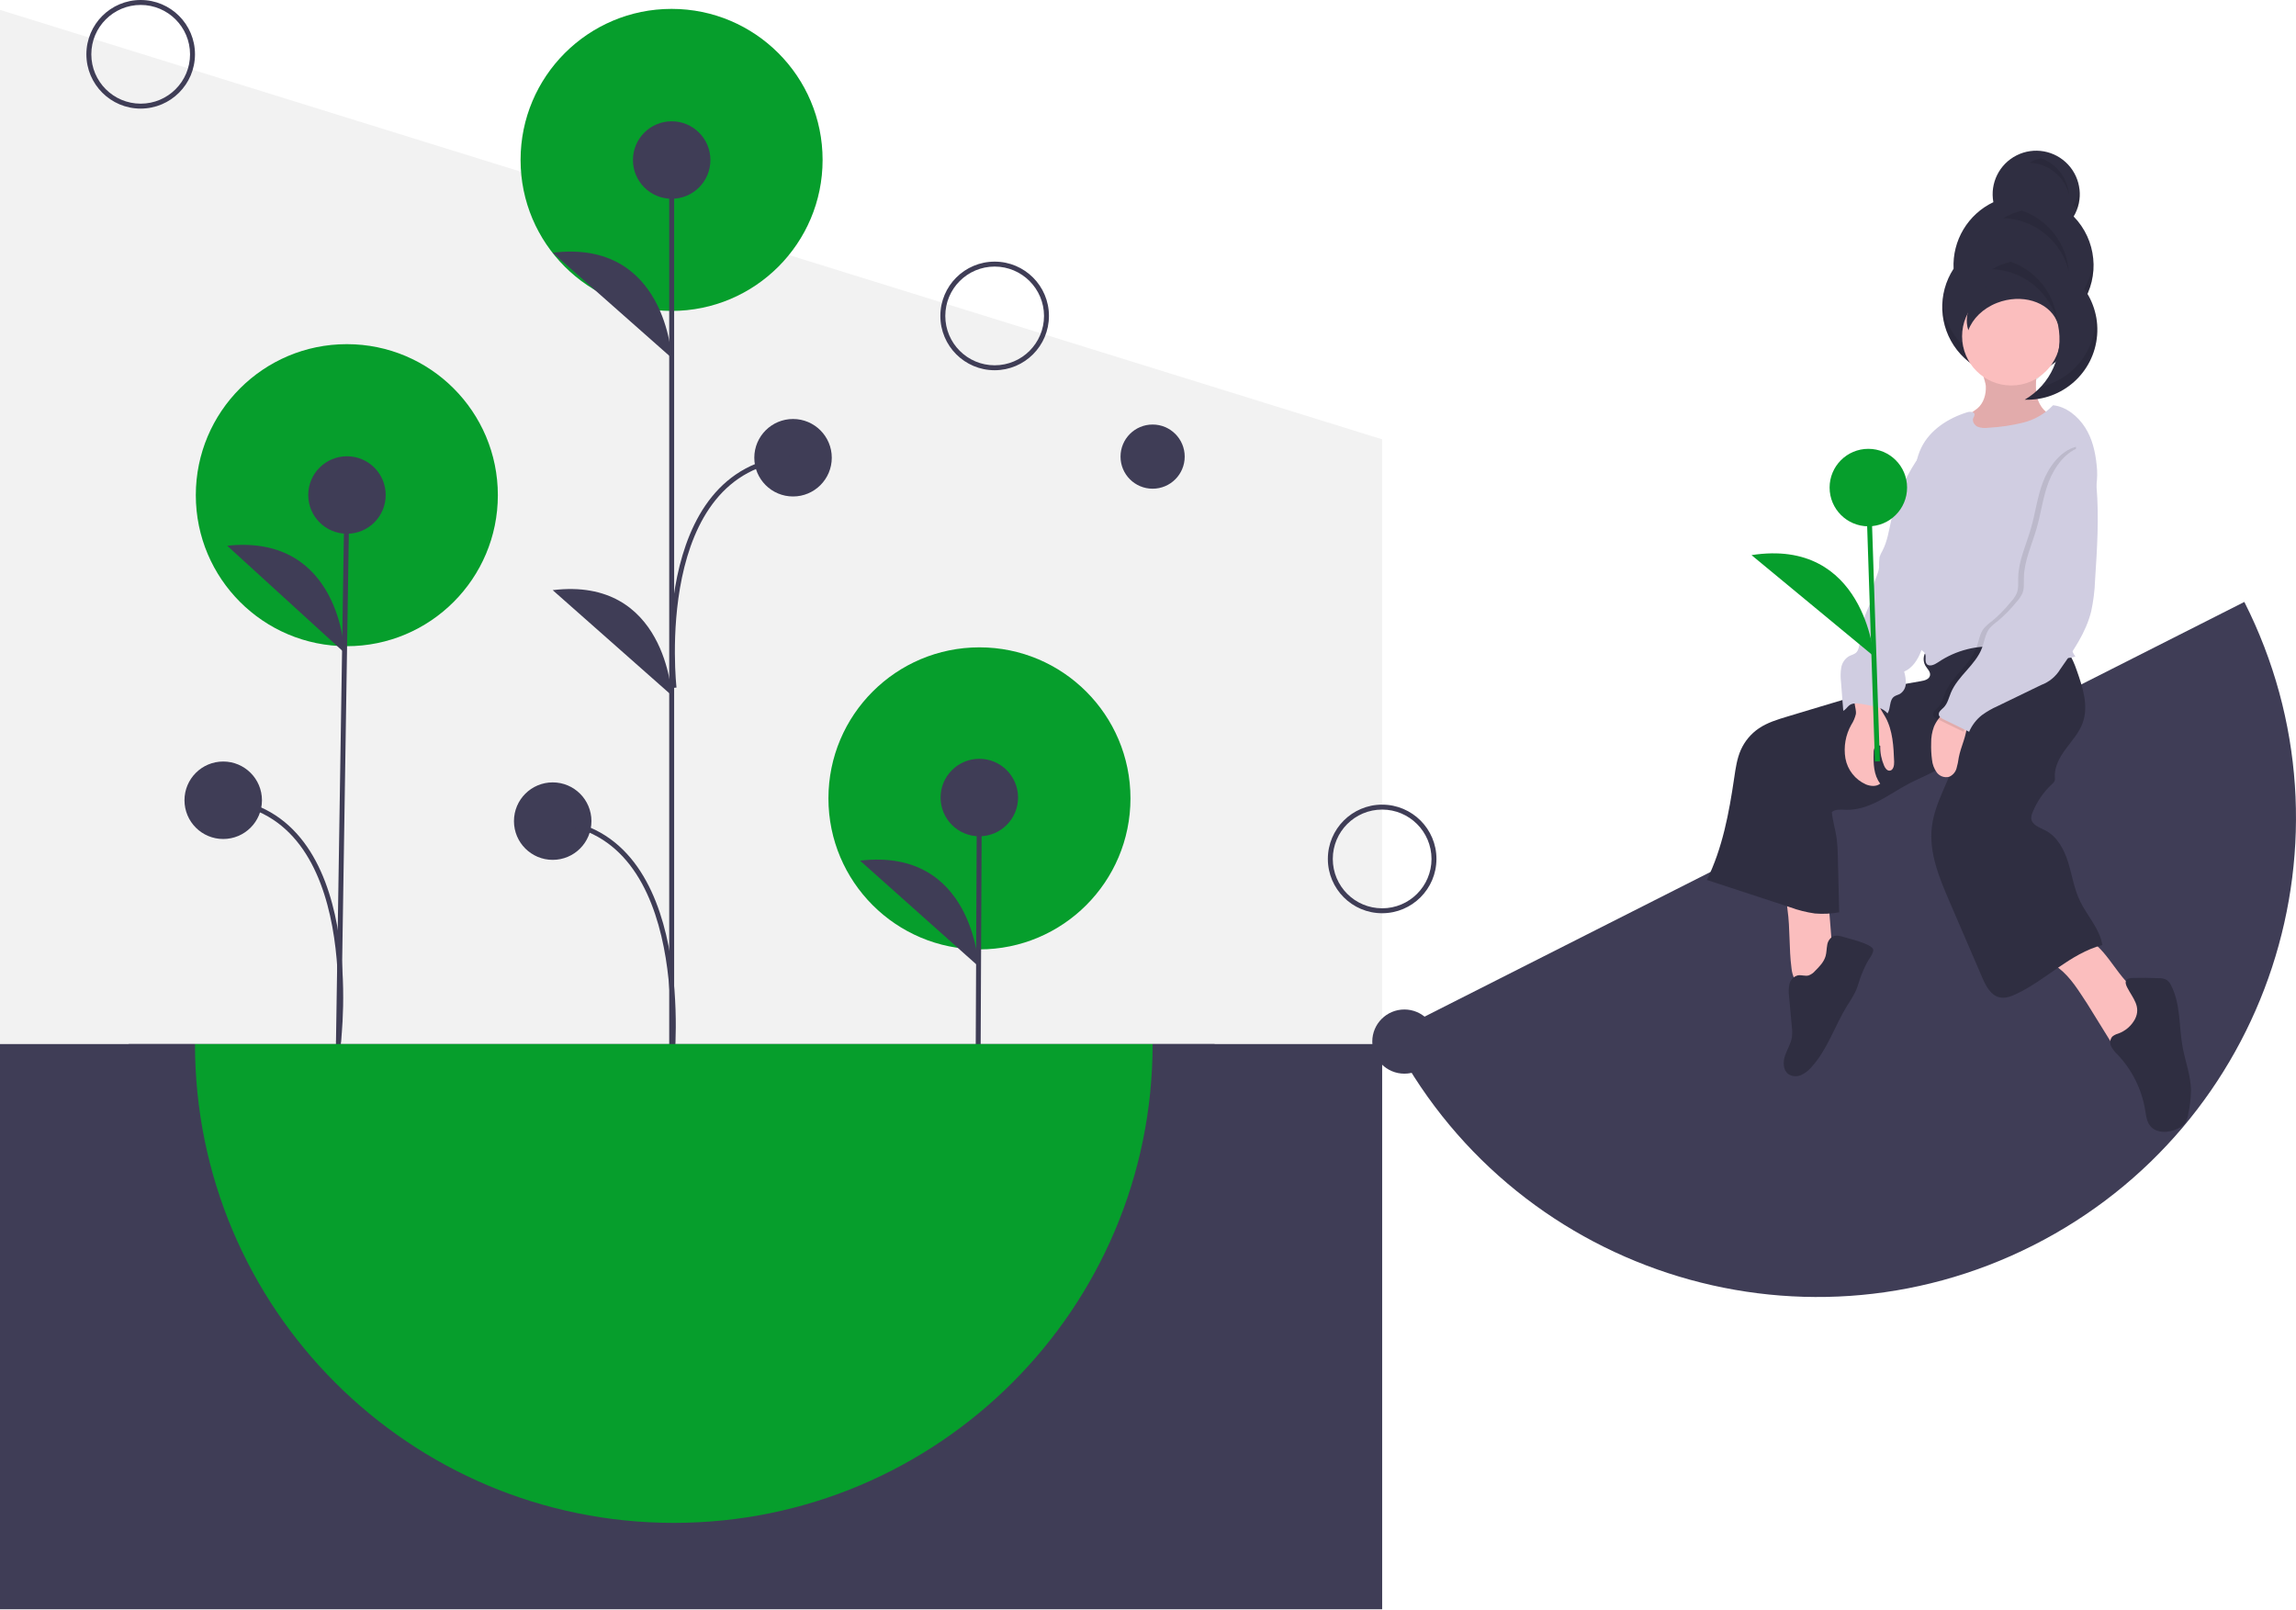
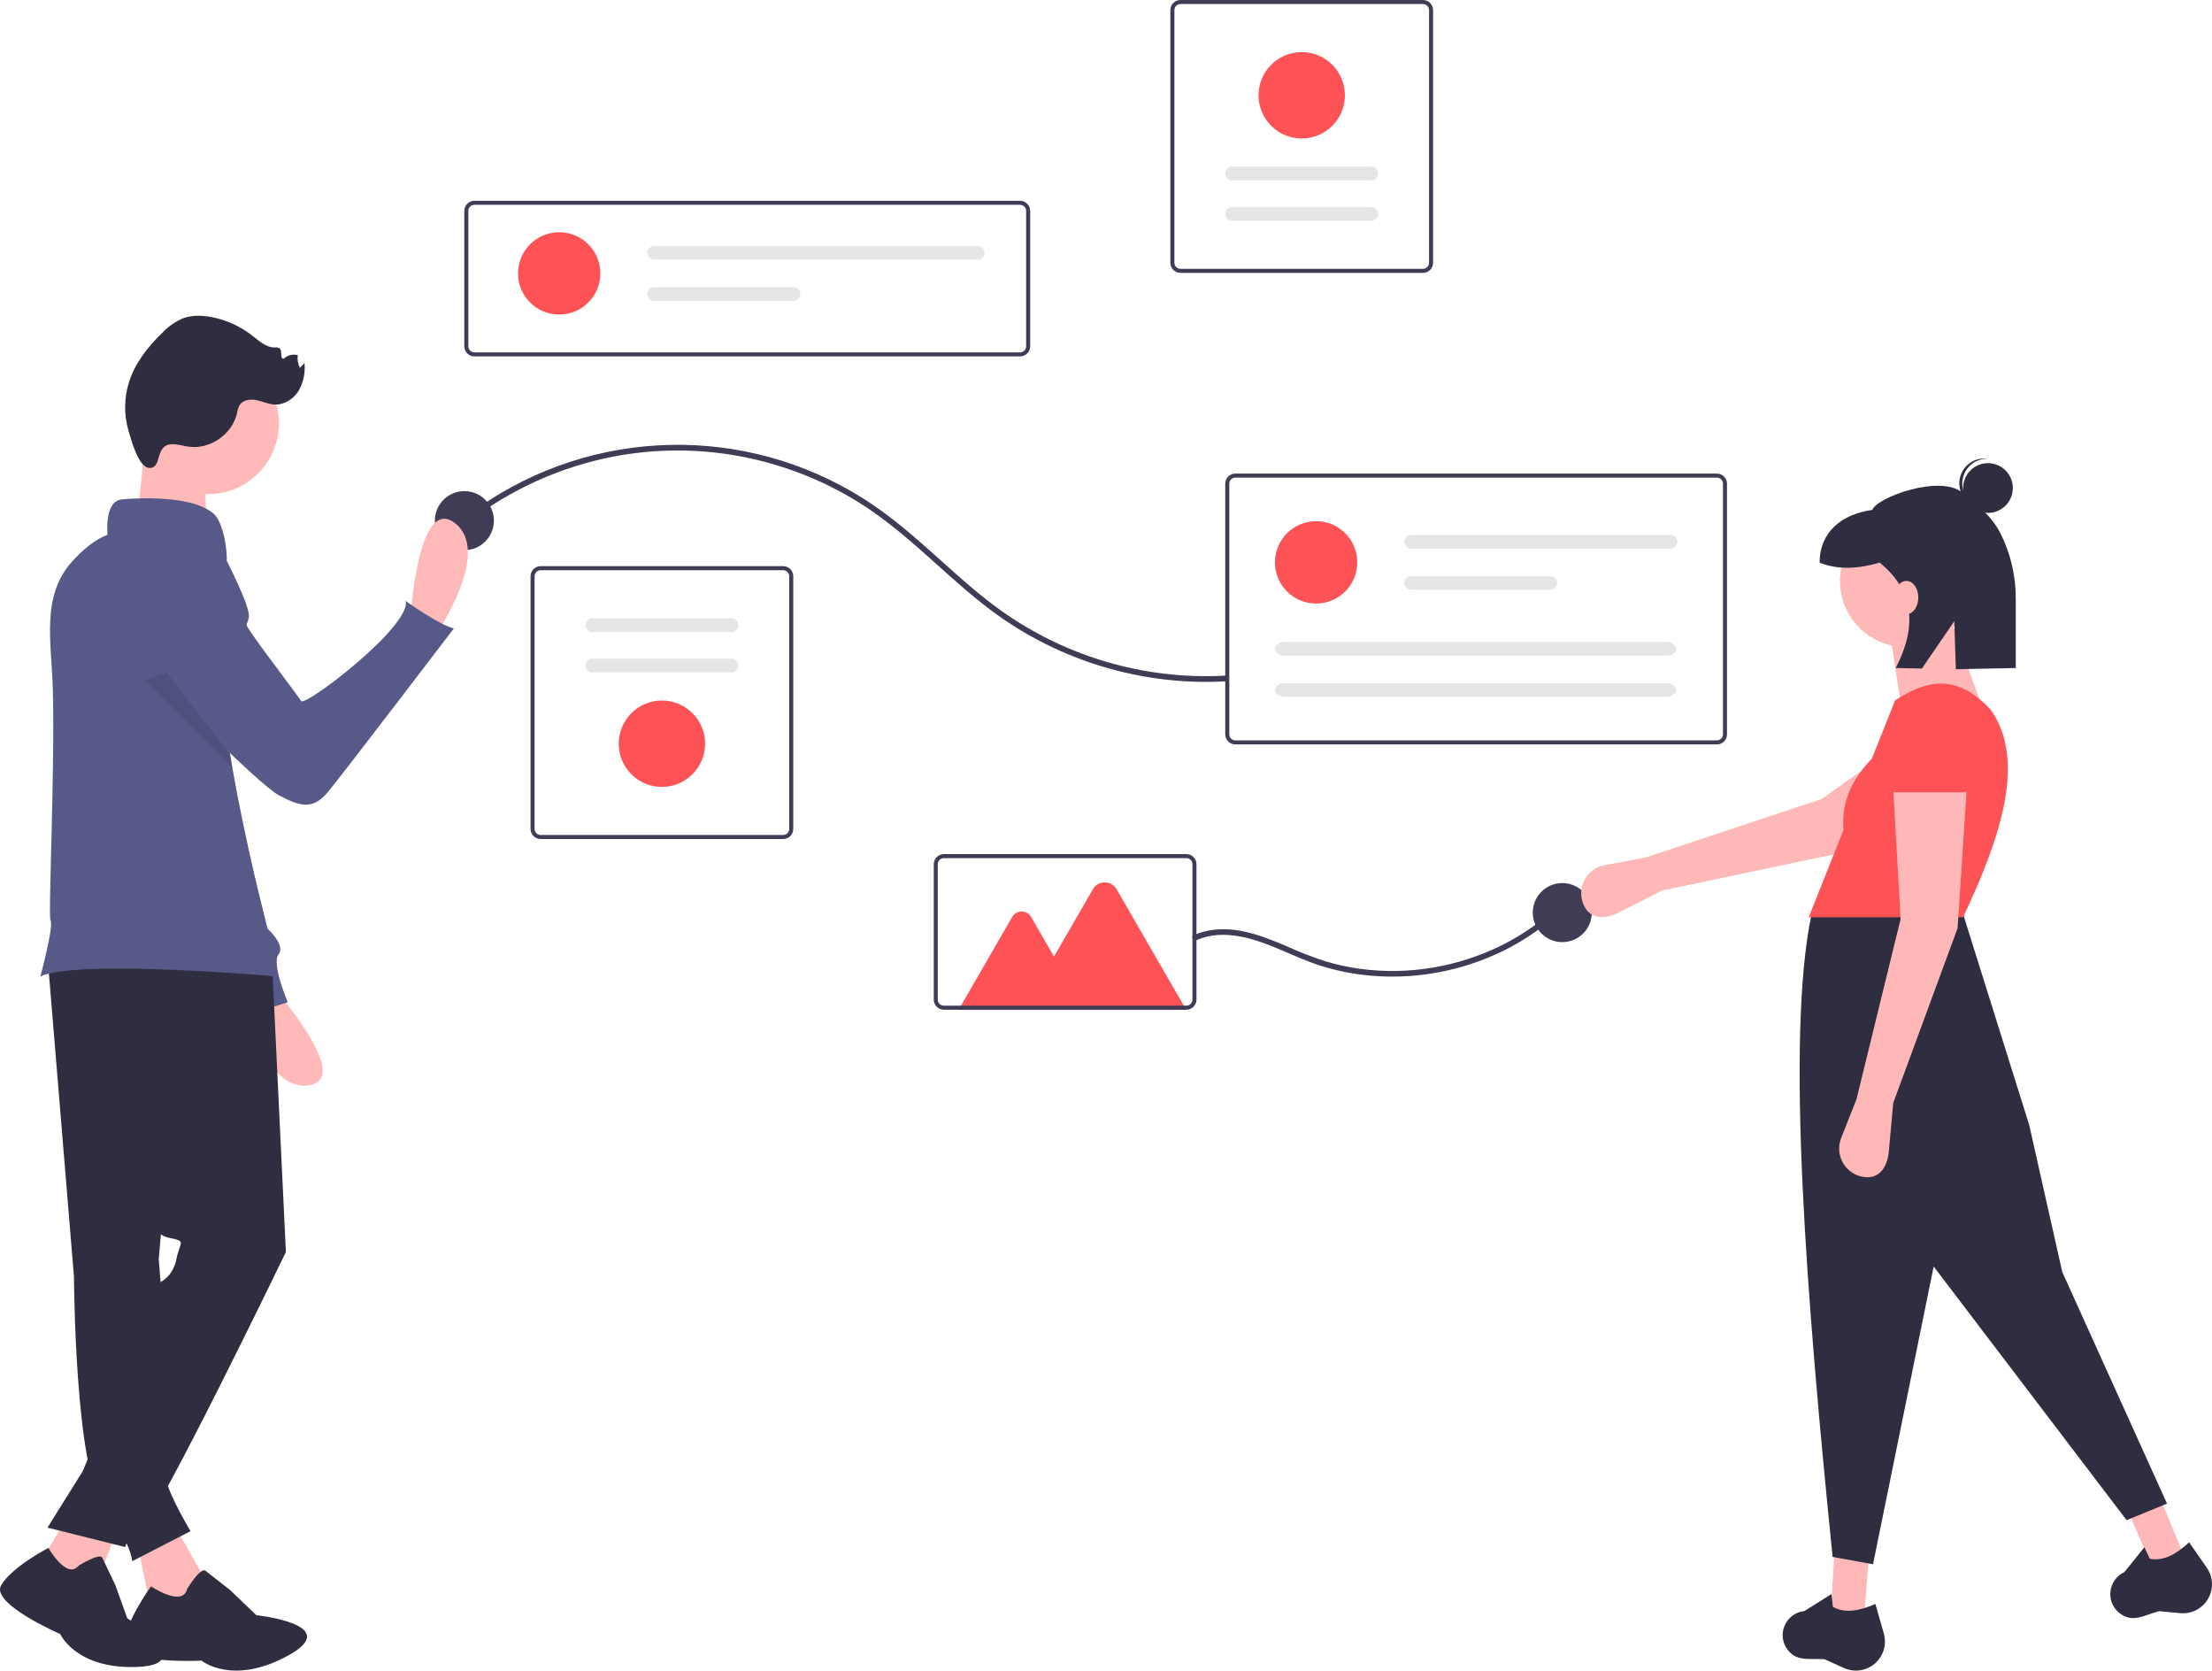
- <svg xmlns="http://www.w3.org/2000/svg" id="effa29f7-1903-425a-b28d-f3a5dd58d661" data-name="Layer 1" width="930.259" height="652" viewBox="0 0 930.259 652">
-   <defs>
-     <linearGradient id="a876bd90-f878-4b77-89d3-57d6c6545783" x1="795.53" y1="278.269" x2="795.53" y2="266.11" gradientTransform="translate(168)" gradientUnits="userSpaceOnUse">
-       <stop offset="0" stop-color="gray" stop-opacity="0.25" />
-       <stop offset="0.535" stop-color="gray" stop-opacity="0.12" />
-       <stop offset="1" stop-color="gray" stop-opacity="0.1" />
-     </linearGradient>
-   </defs>
-   <polygon points="560 652 0 652 0 4 560 178 560 652" fill="#f2f2f2" />
-   <rect x="52.129" y="423" width="440" height="205" fill="#3f3d56" />
-   <circle cx="396.839" cy="323.463" r="61.186" fill="#069e2c" />
-   <line x1="396.284" y1="434.114" x2="396.786" y2="323.126" fill="#3f3d56" stroke="#3f3d56" stroke-miterlimit="10" stroke-width="2" />
-   <circle cx="396.786" cy="323.126" r="15.695" fill="#3f3d56" />
-   <path d="M531.347,515.53s-2.024-48.234-48.014-42.837" transform="translate(-134.8707 -124)" fill="#3f3d56" />
-   <circle cx="140.524" cy="200.621" r="61.186" fill="#069e2c" />
-   <line x1="137.059" y1="426.503" x2="140.58" y2="200.553" fill="#3f3d56" stroke="#3f3d56" stroke-miterlimit="10" stroke-width="2" />
-   <circle cx="140.58" cy="200.553" r="15.695" fill="#3f3d56" />
-   <path d="M274.455,388.465s-1.49-48.254-47.537-43.365" transform="translate(-134.8707 -124)" fill="#3f3d56" />
-   <path d="M271.997,546.189s11.534-92.568-46.686-97.96" transform="translate(-134.8707 -124)" fill="none" stroke="#3f3d56" stroke-miterlimit="10" stroke-width="2" />
-   <circle cx="90.44" cy="324.228" r="15.695" fill="#3f3d56" />
-   <circle cx="272.103" cy="64.785" r="61.186" fill="#069e2c" />
-   <line x1="272.141" y1="435.216" x2="272.141" y2="65.01" fill="#3f3d56" stroke="#3f3d56" stroke-miterlimit="10" stroke-width="2" />
-   <circle cx="272.141" cy="64.835" r="15.695" fill="#3f3d56" />
-   <circle cx="223.934" cy="332.68" r="15.695" fill="#3f3d56" />
-   <path d="M407.012,269.007s-2.242-48.225-48.207-42.619" transform="translate(-134.8707 -124)" fill="#3f3d56" />
-   <path d="M407.012,405.719s-2.242-48.225-48.207-42.619" transform="translate(-134.8707 -124)" fill="#3f3d56" />
-   <path d="M407.012,554.902s10.09-93.737-48.207-98.221" transform="translate(-134.8707 -124)" fill="none" stroke="#3f3d56" stroke-miterlimit="10" stroke-width="2" />
-   <circle cx="321.311" cy="185.452" r="15.695" fill="#3f3d56" />
-   <path d="M407.975,402.673S397.885,313.937,456.182,309.452" transform="translate(-134.8707 -124)" fill="none" stroke="#3f3d56" stroke-miterlimit="10" stroke-width="2" />
-   <path d="M537.871,274a22,22,0,1,1,22-22A22.025,22.025,0,0,1,537.871,274Zm0-42a20,20,0,1,0,20,20A20.023,20.023,0,0,0,537.871,232Z" transform="translate(-134.8707 -124)" fill="#3f3d56" />
-   <path d="M191.871,168a22,22,0,1,1,22-22A22.025,22.025,0,0,1,191.871,168Zm0-42a20,20,0,1,0,20,20A20.023,20.023,0,0,0,191.871,126Z" transform="translate(-134.8707 -124)" fill="#3f3d56" />
-   <path d="M694.871,494a22,22,0,1,1,22-22A22.025,22.025,0,0,1,694.871,494Zm0-42a20,20,0,1,0,20,20A20.023,20.023,0,0,0,694.871,452Z" transform="translate(-134.8707 -124)" fill="#3f3d56" />
-   <circle cx="467" cy="185" r="13" fill="#3f3d56" />
-   <circle cx="569" cy="422" r="13" fill="#3f3d56" />
-   <path d="M694.871,776V547h-93c0,107.143-86.857,194-194,194s-194-86.857-194-194h-79V776Z" transform="translate(-134.8707 -124)" fill="#3f3d56" />
-   <path d="M407.871,741c107.143,0,194-86.857,194-194h-388C213.871,654.143,300.727,741,407.871,741Z" transform="translate(-134.8707 -124)" fill="#069e2c" />
-   <path d="M958.654,628.557c95.608-48.361,133.908-165.072,85.547-260.679L697.974,543.01C746.336,638.617,863.046,676.918,958.654,628.557Z" transform="translate(-134.8707 -124)" fill="#3f3d56" />
-   <path d="M965.667,267.503c.644-.438,1.267-.905,1.873-1.393a28.717,28.717,0,0,1-5.971,10.2h0c-.626.69-1.294,1.335-1.981,1.959-.014-.158-.029-.316-.037-.474-.08-1.53.031-3.14.052-4.715A20.115,20.115,0,0,0,965.667,267.503Z" transform="translate(-134.8707 -124)" fill="url(#a876bd90-f878-4b77-89d3-57d6c6545783)" />
-   <path d="M975.049,211.711a17.649,17.649,0,1,0-32.535-5.802,28.337,28.337,0,0,0-16.12,26.96,28.373,28.373,0,1,0,52.146,15.485c0-.452-.013-.902-.034-1.349a28.369,28.369,0,0,0-3.457-35.294Z" transform="translate(-134.8707 -124)" fill="#2f2e41" />
-   <g opacity="0.1">
-     <path d="M942.28,201.429c.079-.039.155-.083.234-.121-.057-.306-.095-.616-.136-.926-.009.065-.021.128-.028.193C942.316,200.861,942.3,201.144,942.28,201.429Z" transform="translate(-134.8707 -124)" />
-     <path d="M982.903,230.314a28.25,28.25,0,0,1-4.396,12.089c.021.447.034.896.034,1.349a28.37,28.37,0,0,1-56.649,2.287c-.062.764-.1,1.534-.1,2.314a28.374,28.374,0,1,0,56.749,0c0-.452-.013-.902-.034-1.349a28.287,28.287,0,0,0,4.5-17.815C982.975,229.564,982.948,229.938,982.903,230.314Z" transform="translate(-134.8707 -124)" />
-     <path d="M977.377,200.362a17.581,17.581,0,0,1-2.328,6.748c.496.51.965,1.044,1.421,1.588a17.655,17.655,0,0,0,.907-8.336Z" transform="translate(-134.8707 -124)" />
-   </g>
-   <path d="M860.708,516.135a12.942,12.942,0,0,0,1.289,4.642,5.134,5.134,0,0,0,3.762,2.754,7.591,7.591,0,0,0,4.15-1.203c2.526-1.319,5.148-2.853,6.467-5.379,1.277-2.446,1.093-5.365.877-8.116l-1.696-21.636c-4.086-.112-8.192-.111-12.275.112-4.044.22-4.754,1.173-4.191,5.121C860.21,500.287,859.665,508.27,860.708,516.135Z" transform="translate(-134.8707 -124)" fill="#fbbebe" />
-   <path d="M980.6,530.758l9.724,15.71a3.841,3.841,0,0,0,2.115,1.989,3.319,3.319,0,0,0,2.032-.353c3.243-1.417,5.725-4.109,8.107-6.726,1.616-1.776,3.286-3.65,3.893-5.973a7.611,7.611,0,0,0-1.943-7.16,23.559,23.559,0,0,0-3.666-2.62c-7.687-5.185-11.156-15.034-18.744-20.362a2.959,2.959,0,0,0-1.537-.661,3.179,3.179,0,0,0-1.579.53q-5.187,2.843-10.373,5.686c-4.492,2.457-3.068,2.746.343,5.393C973.996,520.109,977.135,525.56,980.6,530.758Z" transform="translate(-134.8707 -124)" fill="#fbbebe" />
-   <path d="M881.814,503.621c-1.424-.449-3.02-.853-4.363-.2a4.812,4.812,0,0,0-2.274,3.585c-.271,1.444-.238,2.942-.639,4.355-.676,2.383-2.492,4.245-4.242,5.998a6.185,6.185,0,0,1-2.663,1.854c-1.402.359-2.893-.298-4.319-.048a4.702,4.702,0,0,0-3.407,3.473,13.835,13.835,0,0,0-.166,5.095l1.104,12.059a18.274,18.274,0,0,1,.045,4.431c-.407,2.651-1.948,4.977-2.802,7.519s-.807,5.788,1.332,7.405a5.358,5.358,0,0,0,5.119.451A11.898,11.898,0,0,0,868.778,556.379c6.549-7.142,9.473-16.815,14.567-25.059a48.795,48.795,0,0,0,3.481-5.974c.699-1.602,1.143-3.3,1.709-4.954a49.459,49.459,0,0,1,2.805-6.435c.606-1.188,2.925-4.047,2.438-5.373C892.947,506.322,884.02,504.317,881.814,503.621Z" transform="translate(-134.8707 -124)" fill="#2f2e41" />
-   <path d="M999.905,536.883a12.466,12.466,0,0,1-6.89,5.905,6.219,6.219,0,0,0-2.342,1.212,3.625,3.625,0,0,0-.41,3.972,12.736,12.736,0,0,0,2.605,3.326,42.989,42.989,0,0,1,11.166,22.502c.348,2.131.576,4.396,1.851,6.138,2.491,3.403,7.793,3.181,11.538,1.241a7.46,7.46,0,0,0,2.886-2.34,9.38,9.38,0,0,0,1.167-3.559,49.064,49.064,0,0,0,1.115-9.444c-.073-5.995-2.325-11.727-3.4-17.625-1.527-8.371-.762-17.388-4.66-24.952a5.566,5.566,0,0,0-1.78-2.238,6.248,6.248,0,0,0-3.17-.711q-5.283-.216-10.573-.093c-.988.023-2.143.147-2.655.993-.523.865-.066,1.968.394,2.868C998.93,528.347,1002.466,531.761,999.905,536.883Z" transform="translate(-134.8707 -124)" fill="#2f2e41" />
-   <path d="M916.242,386.835a5.44,5.44,0,0,0-1.276,6.868c.781,1.294,2.182,2.498,1.875,3.978-.319,1.536-2.207,2.058-3.757,2.304-13.655,2.172-26.944,6.17-40.184,10.156l-13.888,4.181c-4.004,1.206-8.079,2.444-11.539,4.793a20.768,20.768,0,0,0-7.258,8.671c-1.588,3.56-2.133,7.481-2.7,11.338-2.086,14.192-4.749,28.524-11.081,41.394l33.683,11.045a49.485,49.485,0,0,0,10.092,2.54,37.612,37.612,0,0,0,9.83-.476c-.209-7.521-.336-15.269-.546-22.79a63.977,63.977,0,0,0-.462-7.107c-.505-3.604-1.623-7.111-1.972-10.733,1.554-1.282,3.812-.963,5.826-.904,4.595.134,9.081-1.463,13.167-3.569s7.886-4.729,11.95-6.878c6.771-3.58,14.471-5.989,19.639-11.641-2.633,10.034-8.852,18.777-10.055,29.08-1.216,10.41,3.021,20.597,7.169,30.222L938.006,520.06c1.463,3.395,3.411,7.212,7.019,8.022,2.248.505,4.566-.339,6.652-1.316,12.196-5.712,21.953-16.45,34.976-19.885-.97-6.449-6.066-11.78-8.952-17.628-2.434-4.932-3.229-10.486-4.85-15.742s-4.408-10.581-9.308-13.079c-2.327-1.186-5.461-2.218-5.678-4.821a5.453,5.453,0,0,1,.518-2.42,31.558,31.558,0,0,1,7.926-11.538,3.505,3.505,0,0,0,1.042-1.304,3.932,3.932,0,0,0,.077-1.552c-.246-4.187,1.996-8.104,4.498-11.471s5.391-6.572,6.801-10.522c2.425-6.792.018-14.256-2.379-21.058-.969-2.749-1.988-5.583-3.978-7.713-3.121-3.339-7.981-4.302-12.525-4.8C945.155,381.623,927.915,377.772,916.242,386.835Z" transform="translate(-134.8707 -124)" fill="#2f2e41" />
-   <g opacity="0.1">
-     <path d="M914.713,388.866a2.819,2.819,0,0,0,2.128-1.921,2.054,2.054,0,0,0,.034-.573c-.211.153-.425.302-.633.463A5.042,5.042,0,0,0,914.713,388.866Z" transform="translate(-134.8707 -124)" />
-   </g>
-   <path d="M939.456,280.385c.175,3.355-.838,6.946-3.417,9.099-.828.691-1.788,1.214-2.584,1.941a6.983,6.983,0,0,0,1.021,10.608c2.678,1.634,6.084,1.193,9.175.657a53.601,53.601,0,0,0,12.043-3.142,19.987,19.987,0,0,0,9.492-7.774c-3.366-1.877-5.199-5.819-5.403-9.667-.205-3.854.852-8.226-1.589-11.216-2.35-2.879-6.773-2.858-10.355-1.87-1.798.496-3.539,1.182-5.34,1.667-.912.246-3.926.252-4.522.924C936.892,272.834,939.355,278.444,939.456,280.385Z" transform="translate(-134.8707 -124)" fill="#fbbebe" />
-   <path d="M939.456,280.385c.175,3.355-.838,6.946-3.417,9.099-.828.691-1.788,1.214-2.584,1.941a6.983,6.983,0,0,0,1.021,10.608c2.678,1.634,6.084,1.193,9.175.657a53.601,53.601,0,0,0,12.043-3.142,19.987,19.987,0,0,0,9.492-7.774c-3.366-1.877-5.199-5.819-5.403-9.667-.205-3.854.852-8.226-1.589-11.216-2.35-2.879-6.773-2.858-10.355-1.87-1.798.496-3.539,1.182-5.34,1.667-.912.246-3.926.252-4.522.924C936.892,272.834,939.355,278.444,939.456,280.385Z" transform="translate(-134.8707 -124)" opacity="0.1" />
-   <circle cx="814.912" cy="136.24" r="19.939" fill="#fbbebe" />
-   <path d="M886.822,413.213a13.617,13.617,0,0,1-1.877,4.427,20.743,20.743,0,0,0-2.38,13.607,14.36,14.36,0,0,0,8.381,10.594c1.866.735,4.179.929,5.718-.358-2.664-3.465-2.805-8.196-2.646-12.564a4.166,4.166,0,0,1,.559-2.332,1.465,1.465,0,0,1,2.106-.374,18.965,18.965,0,0,0,1.557,8.006c.422.971,1.142,2.043,2.201,2.016,1.518-.04,1.928-2.096,1.871-3.614-.235-6.184-.538-12.625-3.519-18.048-1.091-1.985-2.546-3.849-2.961-6.076a3.607,3.607,0,0,0-.762-2.127,2.719,2.719,0,0,0-1.122-.523c-1.716-.485-5.779-1.995-7.196-.387C885.234,407.186,887.097,411.152,886.822,413.213Z" transform="translate(-134.8707 -124)" fill="#fbbebe" />
-   <path d="M916.433,307.275c-2.287-.257-4.092,1.836-5.345,3.766a72.847,72.847,0,0,0-9.923,23.527c-.966,4.27-1.573,8.705-3.6,12.585a12.196,12.196,0,0,0-1.172,2.561,25.271,25.271,0,0,0-.183,4.127c-.211,2.491-1.683,4.705-2.177,7.156-.295,1.461-.235,2.973-.497,4.44-.459,2.569-1.871,4.854-2.774,7.303-1.59,4.311-1.576,9.045-2.746,13.489a4.661,4.661,0,0,1-.924,2.005c-.793.871-2.061,1.084-3.099,1.643a6.715,6.715,0,0,0-3.113,4.596,19.895,19.895,0,0,0-.106,5.707l.917,11.794c.945-.396,1.561-1.465,2.349-2.12,1.442-1.199,3.559-.93,5.403-.595l2.687.487c2.749.498,5.738,1.133,7.501,3.3,1.401-2.191.6-5.42,2.754-6.878.7-.474,1.568-.635,2.306-1.047a5.146,5.146,0,0,0,2.347-4.138,15.2,15.2,0,0,0-.675-4.885c3.452-1.458,5.593-4.952,6.943-8.448a69.837,69.837,0,0,0,3.21-13.03c3.118-17.527,5.968-35.18,6.251-52.98a25.435,25.435,0,0,0-.971-8.83C920.815,309.997,919.392,307.608,916.433,307.275Z" transform="translate(-134.8707 -124)" fill="#d0cde1" />
-   <path d="M966.701,288.187a25.108,25.108,0,0,1-12.127,7.043,74.891,74.891,0,0,1-14.043,2.069,8.737,8.737,0,0,1-4.343-.375c-1.339-.607-2.356-2.192-1.811-3.557a3.794,3.794,0,0,0,.524-1.383c-.023-1.215-1.81-1.315-2.971-.956-7.676,2.374-15.036,7.075-18.579,14.286-2.001,4.073-2.661,8.654-3.296,13.148-1.669,11.82-3.333,23.896-1.096,35.622,1.193,6.252,3.487,12.347,3.63,18.71.08,3.566-.521,7.118-.493,10.685a5.37,5.37,0,0,0,.945,3.525c.552.641,1.385,1.046,1.77,1.799.644,1.26-.217,2.99.631,4.124,1.044,1.396,3.225.394,4.663-.591a37.107,37.107,0,0,1,24.672-6.211c10.45,1.121,20.834,6.691,30.969,3.908a14.929,14.929,0,0,1-1.345-2.412c-5.054-16.606-4.712-35.169,2.852-50.793,2.584-5.338,6.013-10.425,7.003-16.271a30.98,30.98,0,0,0,.094-8.254c-.533-5.308-1.797-10.66-4.681-15.147S972.009,288.712,966.701,288.187Z" transform="translate(-134.8707 -124)" fill="#d0cde1" />
-   <path d="M918.463,418.344a18.161,18.161,0,0,0-1.148,6.787,39.715,39.715,0,0,0,.33,6.626,10.553,10.553,0,0,0,1.937,5.205,4.764,4.764,0,0,0,4.978,1.77,5.222,5.222,0,0,0,3.003-3.339,30.519,30.519,0,0,0,.942-4.547c.874-4.526,3.251-8.774,3.292-13.383a3.764,3.764,0,0,0-.254-1.604c-.864-1.895-5.099-4.021-7.169-3.702C921.786,412.557,919.402,416.156,918.463,418.344Z" transform="translate(-134.8707 -124)" fill="#fbbebe" />
-   <path d="M976.002,305.02c-.395,3.964,3.441,6.952,4.957,10.636a17.906,17.906,0,0,1,1.046,5.351c1.065,12.676.238,25.426-.59,38.119a71.781,71.781,0,0,1-1.566,12.564c-2.14,8.674-7.405,16.193-12.565,23.488a15.117,15.117,0,0,1-7.693,6.345l-17.704,8.576a34.27,34.27,0,0,0-6.288,3.616,17.201,17.201,0,0,0-5.206,6.778c-3.435-1.755-7.001-3.331-10.435-5.086-.804-.411-1.703-.947-1.842-1.839-.186-1.197,1.065-2.042,1.926-2.894,1.611-1.594,2.108-3.956,2.98-6.047,2.849-6.833,10.015-11.206,12.6-18.143.993-2.666,1.297-5.679,3.058-7.913a19.622,19.622,0,0,1,3.378-2.981,57.46,57.46,0,0,0,7.488-7.666,12.997,12.997,0,0,0,2.449-3.586c.774-1.969.542-4.164.582-6.279.132-6.924,3.262-13.381,5.179-20.036,1.805-6.267,2.558-12.841,4.926-18.917S969.688,306.654,976.002,305.02Z" transform="translate(-134.8707 -124)" opacity="0.1" />
-   <path d="M978.302,305.02c-.395,3.964,3.441,6.952,4.957,10.636a17.906,17.906,0,0,1,1.046,5.351c1.065,12.676.238,25.426-.59,38.119a71.781,71.781,0,0,1-1.566,12.564c-2.14,8.674-7.405,16.193-12.565,23.488a15.117,15.117,0,0,1-7.693,6.345l-17.704,8.576a34.27,34.27,0,0,0-6.288,3.616,17.202,17.202,0,0,0-5.206,6.778c-3.435-1.755-7.001-3.331-10.435-5.086-.804-.411-1.703-.947-1.842-1.839-.186-1.197,1.065-2.042,1.926-2.894,1.611-1.594,2.108-3.956,2.98-6.047,2.849-6.833,10.015-11.206,12.6-18.143.993-2.666,1.297-5.679,3.058-7.913a19.623,19.623,0,0,1,3.378-2.981,57.459,57.459,0,0,0,7.488-7.666,12.998,12.998,0,0,0,2.449-3.586c.774-1.969.542-4.164.582-6.279.132-6.924,3.262-13.381,5.179-20.036,1.805-6.267,2.558-12.841,4.926-18.917S971.989,306.654,978.302,305.02Z" transform="translate(-134.8707 -124)" fill="#d0cde1" />
-   <path d="M959.67,229.416a28.245,28.245,0,0,0-17.704,3.665c.787.029,1.577.083,2.373.179a28.372,28.372,0,0,1,10.897,52.674,28.371,28.371,0,0,0,4.434-56.518Z" transform="translate(-134.8707 -124)" fill="#2f2e41" />
-   <path d="M968.399,245.19a12.969,12.969,0,0,1,.224,9.938,12.649,12.649,0,0,0-.465-1.21c-3.507-7.804-14.311-11.034-24.131-7.215-5.785,2.25-9.936,6.445-11.655,11.107-2.5-7.544,2.578-16.212,11.896-19.835C954.088,234.156,964.892,237.386,968.399,245.19Z" transform="translate(-134.8707 -124)" fill="#2f2e41" />
-   <g opacity="0.1">
-     <path d="M968.454,254.509a28.405,28.405,0,0,0-18.961-24.478,28.351,28.351,0,0,0-7.526,3.051c.787.029,1.577.083,2.373.179A28.379,28.379,0,0,1,968.454,254.509Z" transform="translate(-134.8707 -124)" />
-     <path d="M973.055,233.804a28.405,28.405,0,0,0-18.961-24.478,28.351,28.351,0,0,0-7.526,3.051c.787.029,1.577.083,2.373.179A28.379,28.379,0,0,1,973.055,233.804Z" transform="translate(-134.8707 -124)" />
-     <path d="M973.172,202.877a17.143,17.143,0,0,0-11.443-14.773,17.111,17.111,0,0,0-4.542,1.841c.475.018.952.05,1.432.108A17.127,17.127,0,0,1,973.172,202.877Z" transform="translate(-134.8707 -124)" />
-     <path d="M983.784,250.665a28.395,28.395,0,0,1-21.98,29.977,28.55,28.55,0,0,1-6.568,5.293,28.369,28.369,0,0,0,28.548-35.27Z" transform="translate(-134.8707 -124)" />
-   </g>
-   <line x1="760.656" y1="308.469" x2="756.987" y2="197.541" fill="none" stroke="#069e2c" stroke-miterlimit="10" stroke-width="2" />
-   <circle cx="756.987" cy="197.541" r="15.695" fill="#069e2c" />
-   <path d="M894.119,389.908s-3.835-48.124-49.59-41.002" transform="translate(-134.8707 -124)" fill="#069e2c" />
+ <svg xmlns="http://www.w3.org/2000/svg" data-name="Layer 1" width="965.825" height="729.214" viewBox="0 0 965.825 729.214">
+   <path d="M562.481,240.958H324.224a4.417,4.417,0,0,1-4.412-4.412V177.444a4.417,4.417,0,0,1,4.412-4.412H562.481a4.417,4.417,0,0,1,4.412,4.412v59.101A4.417,4.417,0,0,1,562.481,240.958ZM324.224,174.797a2.65,2.65,0,0,0-2.647,2.647v59.101a2.65,2.65,0,0,0,2.647,2.647H562.481a2.65,2.65,0,0,0,2.647-2.647V177.444a2.65,2.65,0,0,0-2.647-2.647Z" transform="translate(-117.0873 -85.39315)" fill="#3f3d56" />
+   <circle cx="244.157" cy="119.334" r="17.973" fill="#fe5356" />
+   <path d="M402.753,192.745a2.995,2.995,0,0,0,0,5.991H543.968a2.995,2.995,0,0,0,0-5.991Z" transform="translate(-117.0873 -85.39315)" fill="#e6e6e6" />
+   <path d="M402.753,210.718a2.995,2.995,0,1,0,0,5.991H463.518a2.995,2.995,0,1,0,0-5.991Z" transform="translate(-117.0873 -85.39315)" fill="#e6e6e6" />
+   <path d="M459.044,451.627H353.152a4.417,4.417,0,0,1-4.412-4.412V336.933a4.417,4.417,0,0,1,4.412-4.412H459.044a4.417,4.417,0,0,1,4.412,4.412V447.215A4.417,4.417,0,0,1,459.044,451.627ZM353.152,334.285a2.65,2.65,0,0,0-2.647,2.647V447.215a2.65,2.65,0,0,0,2.647,2.647H459.044a2.65,2.65,0,0,0,2.647-2.647V336.933a2.65,2.65,0,0,0-2.647-2.647Z" transform="translate(-117.0873 -85.39315)" fill="#3f3d56" />
+   <path d="M375.715,355.263a2.995,2.995,0,0,0,0,5.991h60.765a2.995,2.995,0,0,0,0-5.991Z" transform="translate(-117.0873 -85.39315)" fill="#e6e6e6" />
+   <path d="M375.715,372.911a2.995,2.995,0,1,0,0,5.991h60.765a2.995,2.995,0,1,0,0-5.991Z" transform="translate(-117.0873 -85.39315)" fill="#e6e6e6" />
+   <path d="M406.098,428.885A18.855,18.855,0,1,1,424.953,410.03,18.876,18.876,0,0,1,406.098,428.885Z" transform="translate(-117.0873 -85.39315)" fill="#fe5356" />
+   <path d="M632.513,85.393H738.405a4.417,4.417,0,0,1,4.412,4.412V200.088a4.417,4.417,0,0,1-4.412,4.412H632.513a4.417,4.417,0,0,1-4.412-4.412V89.805A4.417,4.417,0,0,1,632.513,85.393ZM738.405,202.735a2.65,2.65,0,0,0,2.647-2.647V89.805a2.65,2.65,0,0,0-2.647-2.647H632.513a2.65,2.65,0,0,0-2.647,2.647V200.088a2.65,2.65,0,0,0,2.647,2.647Z" transform="translate(-117.0873 -85.39315)" fill="#3f3d56" />
+   <path d="M715.842,181.758a2.995,2.995,0,1,0,0-5.991H655.077a2.995,2.995,0,1,0,0,5.991Z" transform="translate(-117.0873 -85.39315)" fill="#e6e6e6" />
+   <path d="M715.842,164.109a2.995,2.995,0,1,0,0-5.991H655.077a2.995,2.995,0,1,0,0,5.991Z" transform="translate(-117.0873 -85.39315)" fill="#e6e6e6" />
+   <path d="M685.459,108.135a18.855,18.855,0,1,1-18.855,18.855A18.876,18.876,0,0,1,685.459,108.135Z" transform="translate(-117.0873 -85.39315)" fill="#fe5356" />
+   <path d="M321.172,313.551a150.953,150.953,0,0,1,63.905-28.889,148.77,148.77,0,0,1,70.528,3.624,150.459,150.459,0,0,1,32.912,14.261c10.559,6.173,20.1,13.771,29.28,21.816,9.299,8.15,18.293,16.663,28.001,24.336a156.871,156.871,0,0,0,97.604,34.335q4.397.007,8.787-.242c1.587-.087,1.597-2.567,0-2.48a154.343,154.343,0,0,1-100.896-30.488c-10.062-7.524-19.249-16.126-28.628-24.463-9.093-8.082-18.43-15.944-28.746-22.437a151.858,151.858,0,0,0-167.662,3.822c-2.328,1.619-4.602,3.31-6.839,5.052-1.258.979.508,2.722,1.753,1.753Z" transform="translate(-117.0873 -85.39315)" fill="#3f3d56" />
+   <circle cx="202.769" cy="227.257" r="12.886" fill="#3f3d56" />
+   <circle cx="682.146" cy="398.345" r="12.886" fill="#3f3d56" />
+   <path d="M866.739,410.334H656.482a4.417,4.417,0,0,1-4.412-4.412v-109.4A4.417,4.417,0,0,1,656.482,292.11h210.257a4.417,4.417,0,0,1,4.412,4.412v109.4A4.417,4.417,0,0,1,866.739,410.334ZM656.482,293.875a2.65,2.65,0,0,0-2.647,2.647v109.4a2.65,2.65,0,0,0,2.647,2.647h210.257a2.65,2.65,0,0,0,2.647-2.647v-109.4a2.65,2.65,0,0,0-2.647-2.647Z" transform="translate(-117.0873 -85.39315)" fill="#3f3d56" />
+   <circle cx="574.65" cy="245.471" r="17.973" fill="#fe5356" />
+   <path d="M733.246,318.883a2.995,2.995,0,1,0,0,5.991H846.461a2.995,2.995,0,1,0,0-5.991Z" transform="translate(-117.0873 -85.39315)" fill="#e6e6e6" />
+   <path d="M733.246,336.856a2.995,2.995,0,1,0,0,5.991h60.765a2.995,2.995,0,1,0,0-5.991Z" transform="translate(-117.0873 -85.39315)" fill="#e6e6e6" />
+   <path d="M677.952,365.589c-2.279,0-4.133,1.344-4.133,2.995s1.854,2.995,4.133,2.995H844.785c2.279,0,4.133-1.344,4.133-2.995s-1.854-2.995-4.133-2.995Z" transform="translate(-117.0873 -85.39315)" fill="#e6e6e6" />
+   <path d="M677.952,383.562c-2.279,0-4.133,1.344-4.133,2.995s1.854,2.995,4.133,2.995H844.785c2.279,0,4.133-1.344,4.133-2.995s-1.854-2.995-4.133-2.995Z" transform="translate(-117.0873 -85.39315)" fill="#e6e6e6" />
+   <path d="M639.58,495.734c11.862-5.146,25.105-.66,36.286,4.083,5.758,2.443,11.455,5.05,17.414,6.979a99.26,99.26,0,0,0,15.353,3.638,108.498,108.498,0,0,0,31.539.193,110.124,110.124,0,0,0,30.437-8.85,102.921,102.921,0,0,0,26.342-17.223q1.497-1.352,2.936-2.767c1.142-1.119-.612-2.871-1.753-1.753a99.998,99.998,0,0,1-25.698,18.141,107.649,107.649,0,0,1-29.857,9.592,105.438,105.438,0,0,1-31.462.543,99.05,99.05,0,0,1-15.405-3.349,162.963,162.963,0,0,1-17.002-6.603c-11.285-4.846-23.823-9.592-36.223-6.25a30.212,30.212,0,0,0-4.16,1.485c-1.46.633-.199,2.77,1.251,2.141Z" transform="translate(-117.0873 -85.39315)" fill="#3f3d56" />
+   <path d="M634.998,526.146H535.661l23.377-40.491a4.774,4.774,0,0,1,8.268,0l9.986,17.297L594.274,473.541a5.977,5.977,0,0,1,10.352,0Z" transform="translate(-117.0873 -85.39315)" fill="#fe5356" />
+   <path d="M635.091,526.135H529.199a4.417,4.417,0,0,1-4.412-4.412V462.621a4.417,4.417,0,0,1,4.412-4.412H635.091a4.417,4.417,0,0,1,4.412,4.412v59.101A4.417,4.417,0,0,1,635.091,526.135ZM529.199,459.974a2.65,2.65,0,0,0-2.647,2.647v59.101a2.65,2.65,0,0,0,2.647,2.647H635.091a2.65,2.65,0,0,0,2.647-2.647V462.621a2.65,2.65,0,0,0-2.647-2.647Z" transform="translate(-117.0873 -85.39315)" fill="#3f3d56" />
+   <path d="M842.785,474.12l-18.875,9.585c-6.737,3.421-13.239,2.836-15.728-4.297v0A12.481,12.481,0,0,1,817.675,463.025l17.939-3.349,76.829-25.49,46.54-33.001,17.061,27.181L922.268,457.384Z" transform="translate(-117.0873 -85.39315)" fill="#ffb8b8" />
+   <polygon points="813.808 706.872 799.366 704.465 800.971 677.187 816.215 677.187 813.808 706.872" fill="#ffb8b8" />
+   <polygon points="953.968 680.229 939.992 684.589 929.131 659.516 942.738 652.646 953.968 680.229" fill="#ffb8b8" />
+   <path d="M1063.272,741.721l-17.65,7.221L961.382,638.225,934.906,768.196l-17.65-3.209C905.934,652.935,896.701,538.643,908.03,484.587l65.386-2.808,29.685,94.67,14.441,64.183Z" transform="translate(-117.0873 -85.39315)" fill="#2f2e41" />
+   <path d="M930.1,814.326h0a12.672,12.672,0,0,1-7.855-.835l-8.579-3.86c-7.193-.369-12.091,1.063-16.096-4.163a10.496,10.496,0,0,1-1.225-10.582h0a10.569,10.569,0,0,1,8.631-6.28l11.783-7.425.618,5.566c5.385,3.051,11.779,1.733,18.554-1.237l3.698,12.944A12.672,12.672,0,0,1,930.1,814.326Z" transform="translate(-117.0873 -85.39315)" fill="#2f2e41" />
+   <path d="M1076.774,787.774h0a12.672,12.672,0,0,1-7.701,1.761l-9.367-.865c-6.923,1.987-11.091,4.932-16.576,1.29a10.496,10.496,0,0,1-4.595-9.61h0a10.569,10.569,0,0,1,6.124-8.743l8.733-10.849,2.392,5.064c6.084,1.137,11.704-2.186,17.147-7.195l7.701,11.041A12.672,12.672,0,0,1,1076.774,787.774Z" transform="translate(-117.0873 -85.39315)" fill="#2f2e41" />
+   <circle cx="832.26" cy="253.579" r="28.882" fill="#ffb8b8" />
+   <polygon points="867.561 314.553 829.853 306.53 825.04 275.241 851.515 269.625 867.561 314.553" fill="#ffb8b8" />
+   <path d="M974.218,485.791H906.826L922.017,447.653c-1.104-13.123,4.458-22.775,12.418-31.178l10.099-25.355c16.317-10.739,28.619-9.937,41.719,4.011C1001.784,417.123,991.034,450.18,974.218,485.791Z" transform="translate(-117.0873 -85.39315)" fill="#fe5356" />
+   <path d="M943.732,566.822l-1.917,21.082c-.684,7.525-4.636,12.721-12.001,11.037h0a12.481,12.481,0,0,1-8.828-16.75l6.7-16.974L946.941,486.593l-3.209-56.962h32.092l-4.011,60.974Z" transform="translate(-117.0873 -85.39315)" fill="#ffb8b8" />
+   <path d="M978.23,431.235H941.325l2.587-24.075a16.701,16.701,0,0,1,15.853-15.999h0a16.701,16.701,0,0,1,17.522,16.026Z" transform="translate(-117.0873 -85.39315)" fill="#fe5356" />
+   <circle cx="868.006" cy="213.025" r="10.856" fill="#2f2e41" />
+   <path d="M973.907,295.761a10.848,10.848,0,0,1,10.851-10.147c-.224-.028-.446-.063-.675-.078a10.856,10.856,0,0,0-1.393,21.667c.229.015.453.009.679.009A10.848,10.848,0,0,1,973.907,295.761Z" transform="translate(-117.0873 -85.39315)" fill="#2f2e41" />
+   <path d="M973.846,300.396c-9.682-8.032-37.452,2.176-39.244,7.576-13.093,1.784-23.005,9.423-23.005,23.005v0c7.784,3.189,16.637,2.796,26.207,0,15.255,12.432,16.301,28.06,7.023,46.011l11.414.228,14.148-20.678.677,20.974,26.163-.525V346.932a62.841,62.841,0,0,0-6.71-28.79C986.441,310.221,980.114,305.596,973.846,300.396Z" transform="translate(-117.0873 -85.39315)" fill="#2f2e41" />
+   <ellipse cx="832.396" cy="260.84" rx="5.191" ry="7.268" fill="#ffb8b8" />
+   <path d="M296.282,355.456s3.125-54.09,19.348-41.8-7.085,46.816-7.085,46.816Z" transform="translate(-117.0873 -85.39315)" fill="#ffb9b9" />
+   <path d="M235.923,515.9s36.038,40.457,15.875,43.238-28.094-38.114-28.094-38.114Z" transform="translate(-117.0873 -85.39315)" fill="#ffb9b9" />
+   <path d="M188.897,324.395h0A23.734,23.734,0,0,1,206.36,344.045l11.463,81.591,16.07,65.084s8.035,7.232,4.821,11.249,4.018,20.891,4.018,20.891l-20.088,6.428s-2.411-16.874-6.428-17.677c-3.531-.706-43.055-106.289-52.581-131.867-1.314-3.527-2.057-5.533-2.057-5.533S163.185,320.378,188.897,324.395Z" transform="translate(-117.0873 -85.39315)" fill="#575a89" />
+   <path d="M192.566,749.885l12.338,21.865c9.555,20.4,1.064,24.105-22.363,13.993l-5.34-25.818Z" transform="translate(-117.0873 -85.39315)" fill="#ffb9b9" />
+   <path d="M198.792,778.945s5.857-9.536,7.976-7.94,10.856,8.513,10.856,8.513L229.005,790.419s38.453,4.065,14.019,17.539-37.937,2.302-37.937,2.302-34.222,1.78-33.67-7.768,11.589-24.654,11.589-24.654S196.916,787.164,198.792,778.945Z" transform="translate(-117.0873 -85.39315)" fill="#2f2e41" />
+   <path d="M137.815,502.732,149.382,642.695s.386,83.67,12.724,99.864S174.83,766.85,174.83,766.85l25.448-13.11s-13.11-21.844-10.41-25.188a18.638,18.638,0,0,0,3.47-7.2l-6.94-86.369,13.11-150.374Z" transform="translate(-117.0873 -85.39315)" fill="#2f2e41" />
+   <path d="M155.551,766.85" transform="translate(-117.0873 -85.39315)" fill="none" stroke="#3f3d56" stroke-miterlimit="10" />
+   <polygon points="52.344 664.492 41.548 693.024 17.064 682.788 29.981 661.407 52.344 664.492" fill="#ffb9b9" />
+   <path d="M151.421,768.807s9.183-5.739,10.331-3.444,5.739,12.052,5.739,12.052l5.165,14.348s31.566,20.087,4.591,21.235-33.861-14.348-33.861-14.348S112.968,785.451,117.559,777.416s20.661-16.368,20.661-16.368S146.255,775.12,151.421,768.807Z" transform="translate(-117.0873 -85.39315)" fill="#2f2e41" />
+   <path d="M235.751,503.117l6.169,128.782s-56.294,116.443-62.463,119.528a15.488,15.488,0,0,0-7.711,9.254l-33.931-8.483,15.423-24.677,33.931-82.513s5.398-2.313,6.94-10.025,4.627-7.711-3.085-9.254-7.711-9.254-7.711-9.254L157.865,499.262Z" transform="translate(-117.0873 -85.39315)" fill="#2f2e41" />
+   <circle cx="207.989" cy="270.231" r="30.846" transform="translate(-209.1556 346.8549) rotate(-80.78252)" fill="#ffb9b9" />
+   <path d="M180.613,272.159s-2.313,39.329-5.398,43.184,32.388,3.085,32.388,3.085-2.313-33.159,0-36.244S180.613,272.159,180.613,272.159Z" transform="translate(-117.0873 -85.39315)" fill="#ffb9b9" />
+   <path d="M238.061,511.601s-87.14-7.71-103.33,0c0,0,5.96-22.11,4.42-24.42-1.12-1.69,1.97-64.67,1-101-.55-20.5-5.28-40.52,8.47-55.74,4.68-5.17,9.9-9.51,15.41-11.63,0,0-1.54-14.65,6.17-15.42,0,0,29.31-3.09,40.1,6.17,3.45,2.94,5.62,11.9,5.85,19.62-5.34,26.26-3.45,55.4,1.45,85.63.3,1.92.63,3.85.96,5.78C223.761,450.571,231.621,481.481,238.061,511.601Z" transform="translate(-117.0873 -85.39315)" fill="#575a89" />
+   <path d="M191.875,279.32c2.609-.156,5.156.726,7.746,1.07,9.268,1.23,18.91-5.495,20.956-14.618a11.216,11.216,0,0,1,1.072-3.492c1.426-2.329,4.675-2.773,7.353-2.237s5.216,1.789,7.944,1.932c4.211.221,8.254-2.371,10.498-5.941a20.148,20.148,0,0,0,2.577-12.169l-2.019,2.119a10.254,10.254,0,0,1-.914-5.573,6.467,6.467,0,0,0-6.125,1.567c-1.78.189-.437-3.302-1.759-4.508a3.059,3.059,0,0,0-2.152-.403c-3.787.037-6.85-2.86-9.834-5.192a41.789,41.789,0,0,0-17.65-8.051c-4.276-.834-8.823-.968-12.878.624a27.51,27.51,0,0,0-8.697,6.169c-6.349,6.105-11.971,13.278-14.612,21.68a36.497,36.497,0,0,0-.175,21.163c1.064,3.592,4.272,15.894,8.967,16.18C188.073,290.001,184.531,279.758,191.875,279.32Z" transform="translate(-117.0873 -85.39315)" fill="#2f2e41" />
+   <path d="M204.643,328.181l11.051,1.184s10.848,21.046,10.06,25.436-2.503,1.725,2.379,8.748,18.738,25.178,20.453,27.843,48.489-33.022,45.581-43.714c0,0,14.772,10.598,21.101,12.008,0,0-48.203,63.218-54.921,71.308s-12.123,6.429-21.355,1.632-55.933-52.644-55.933-52.644Z" transform="translate(-117.0873 -85.39315)" fill="#575a89" />
+   <path d="M218.561,420.591l-38.41-38.41,9.72-3.17,27.73,35.8C217.901,416.731,218.231,418.661,218.561,420.591Z" transform="translate(-117.0873 -85.39315)" opacity="0.1" style="isolation:isolate" />
</svg>
